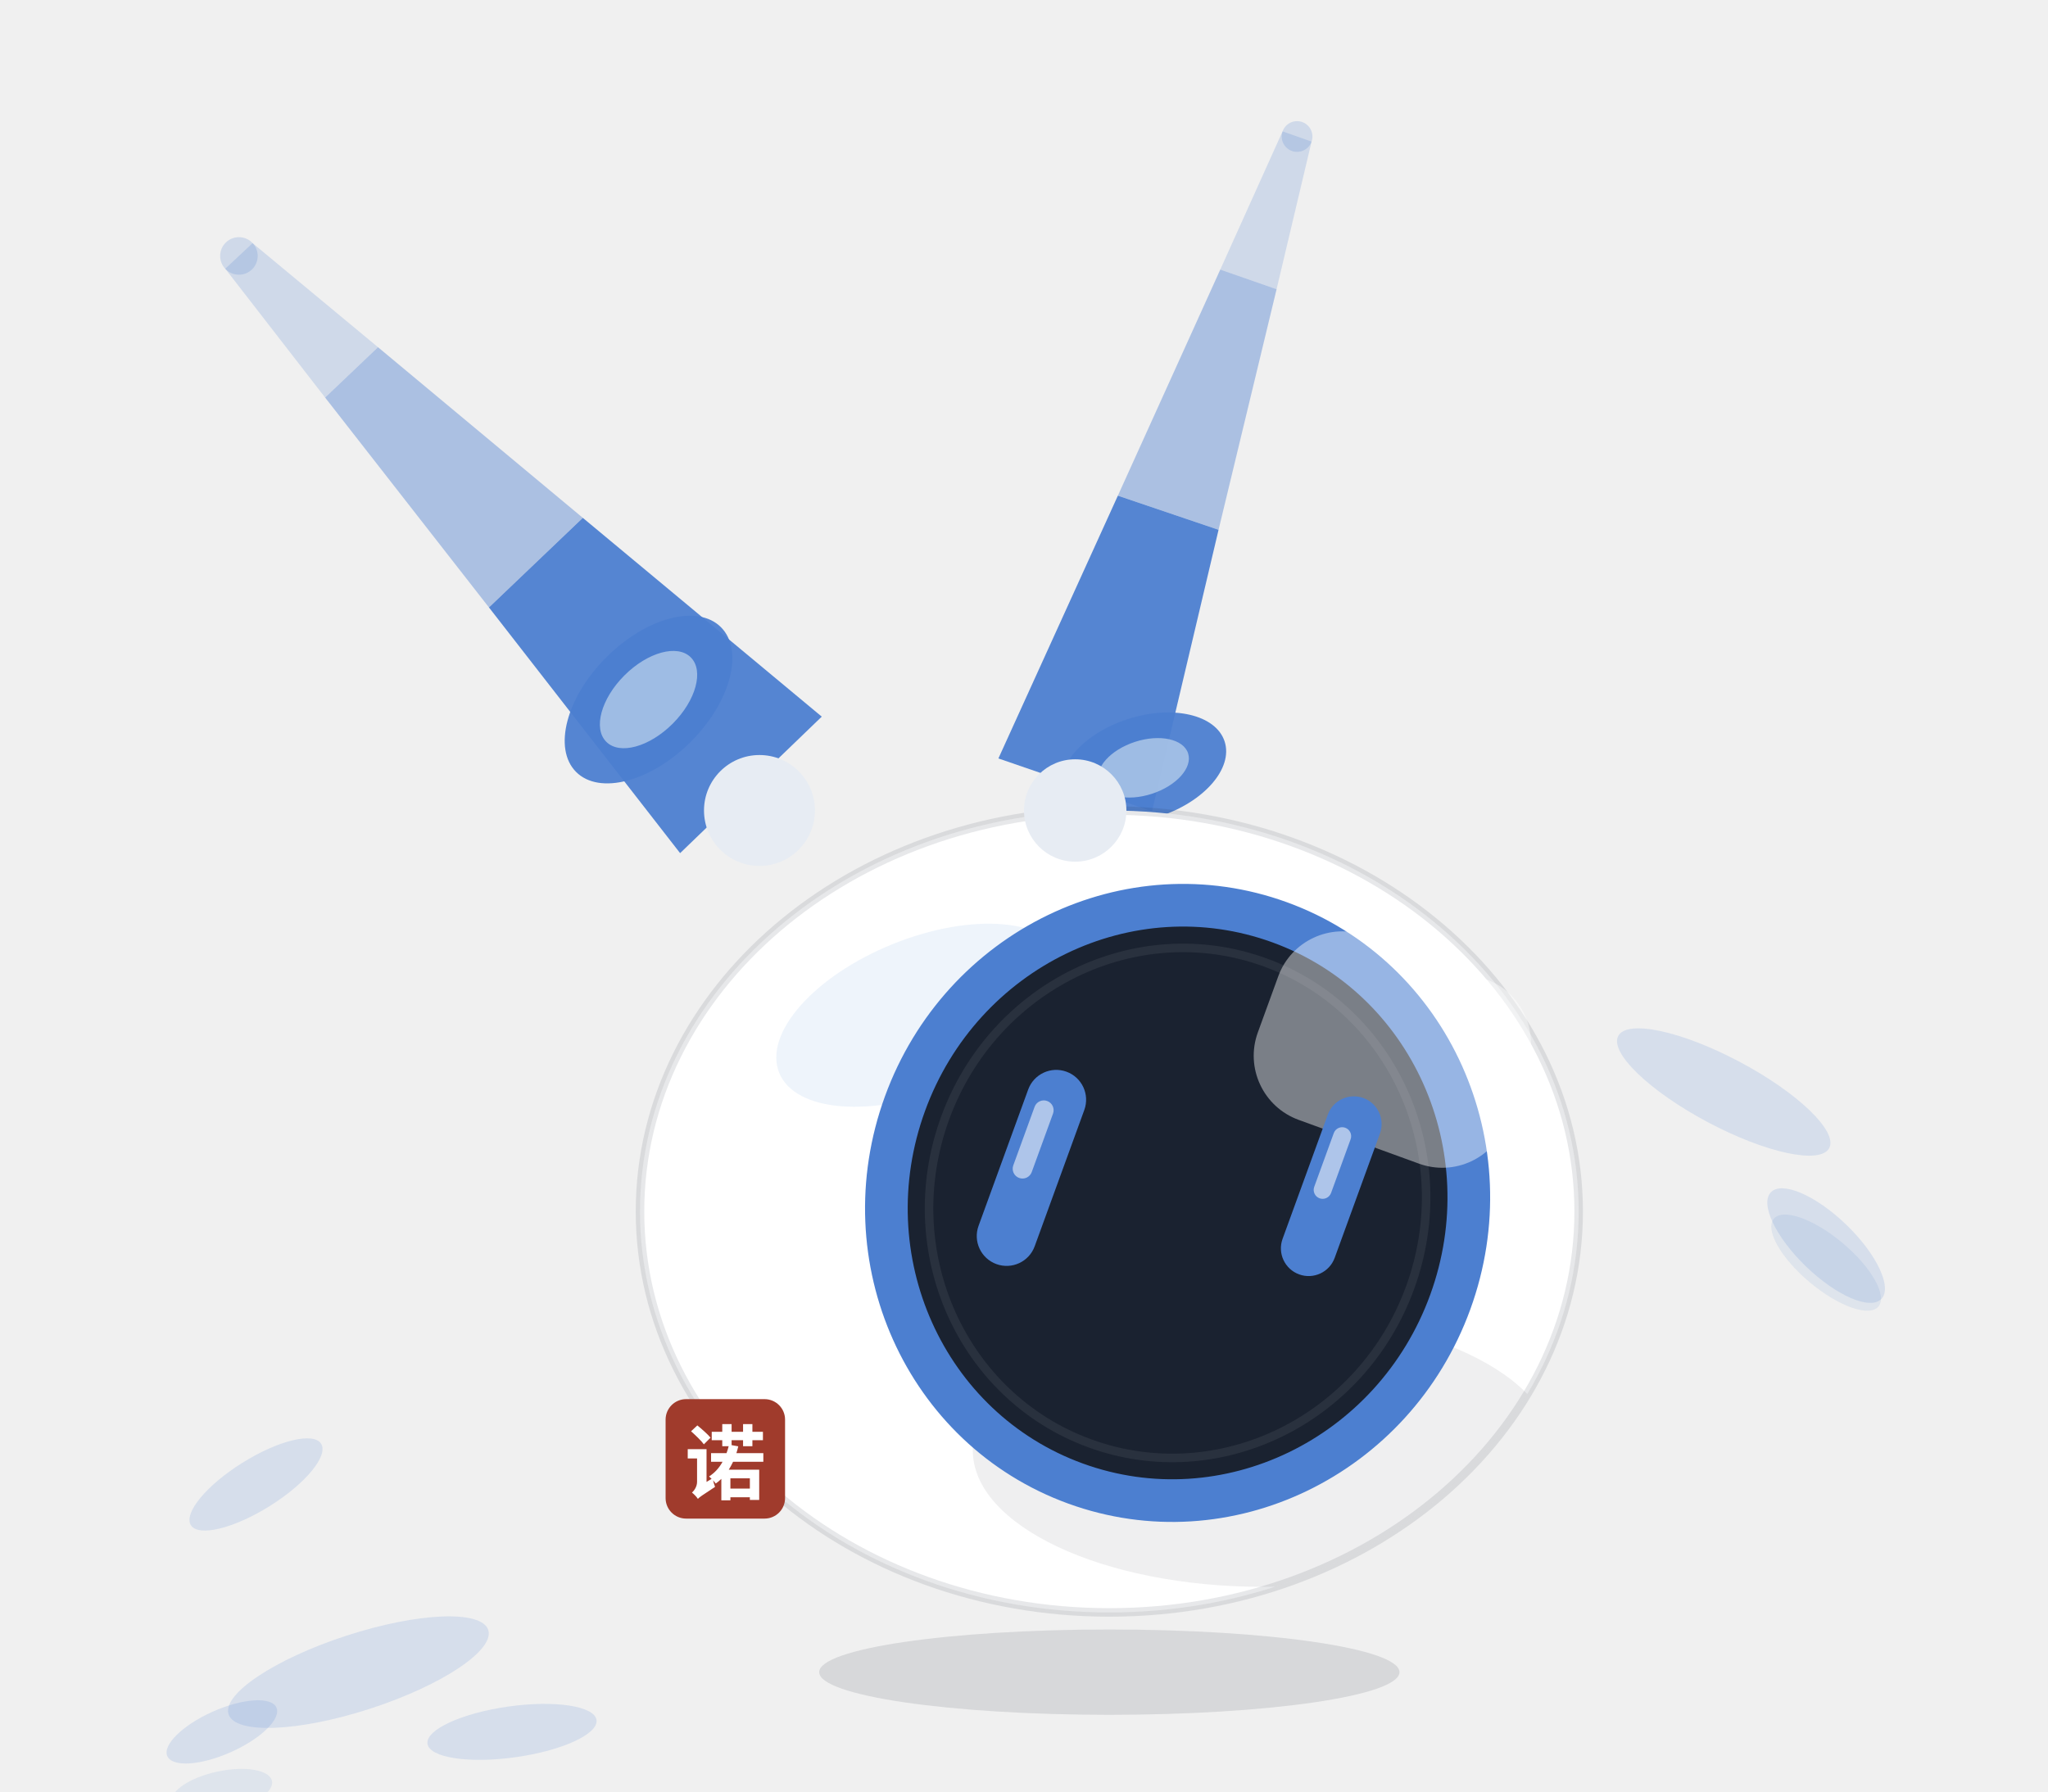
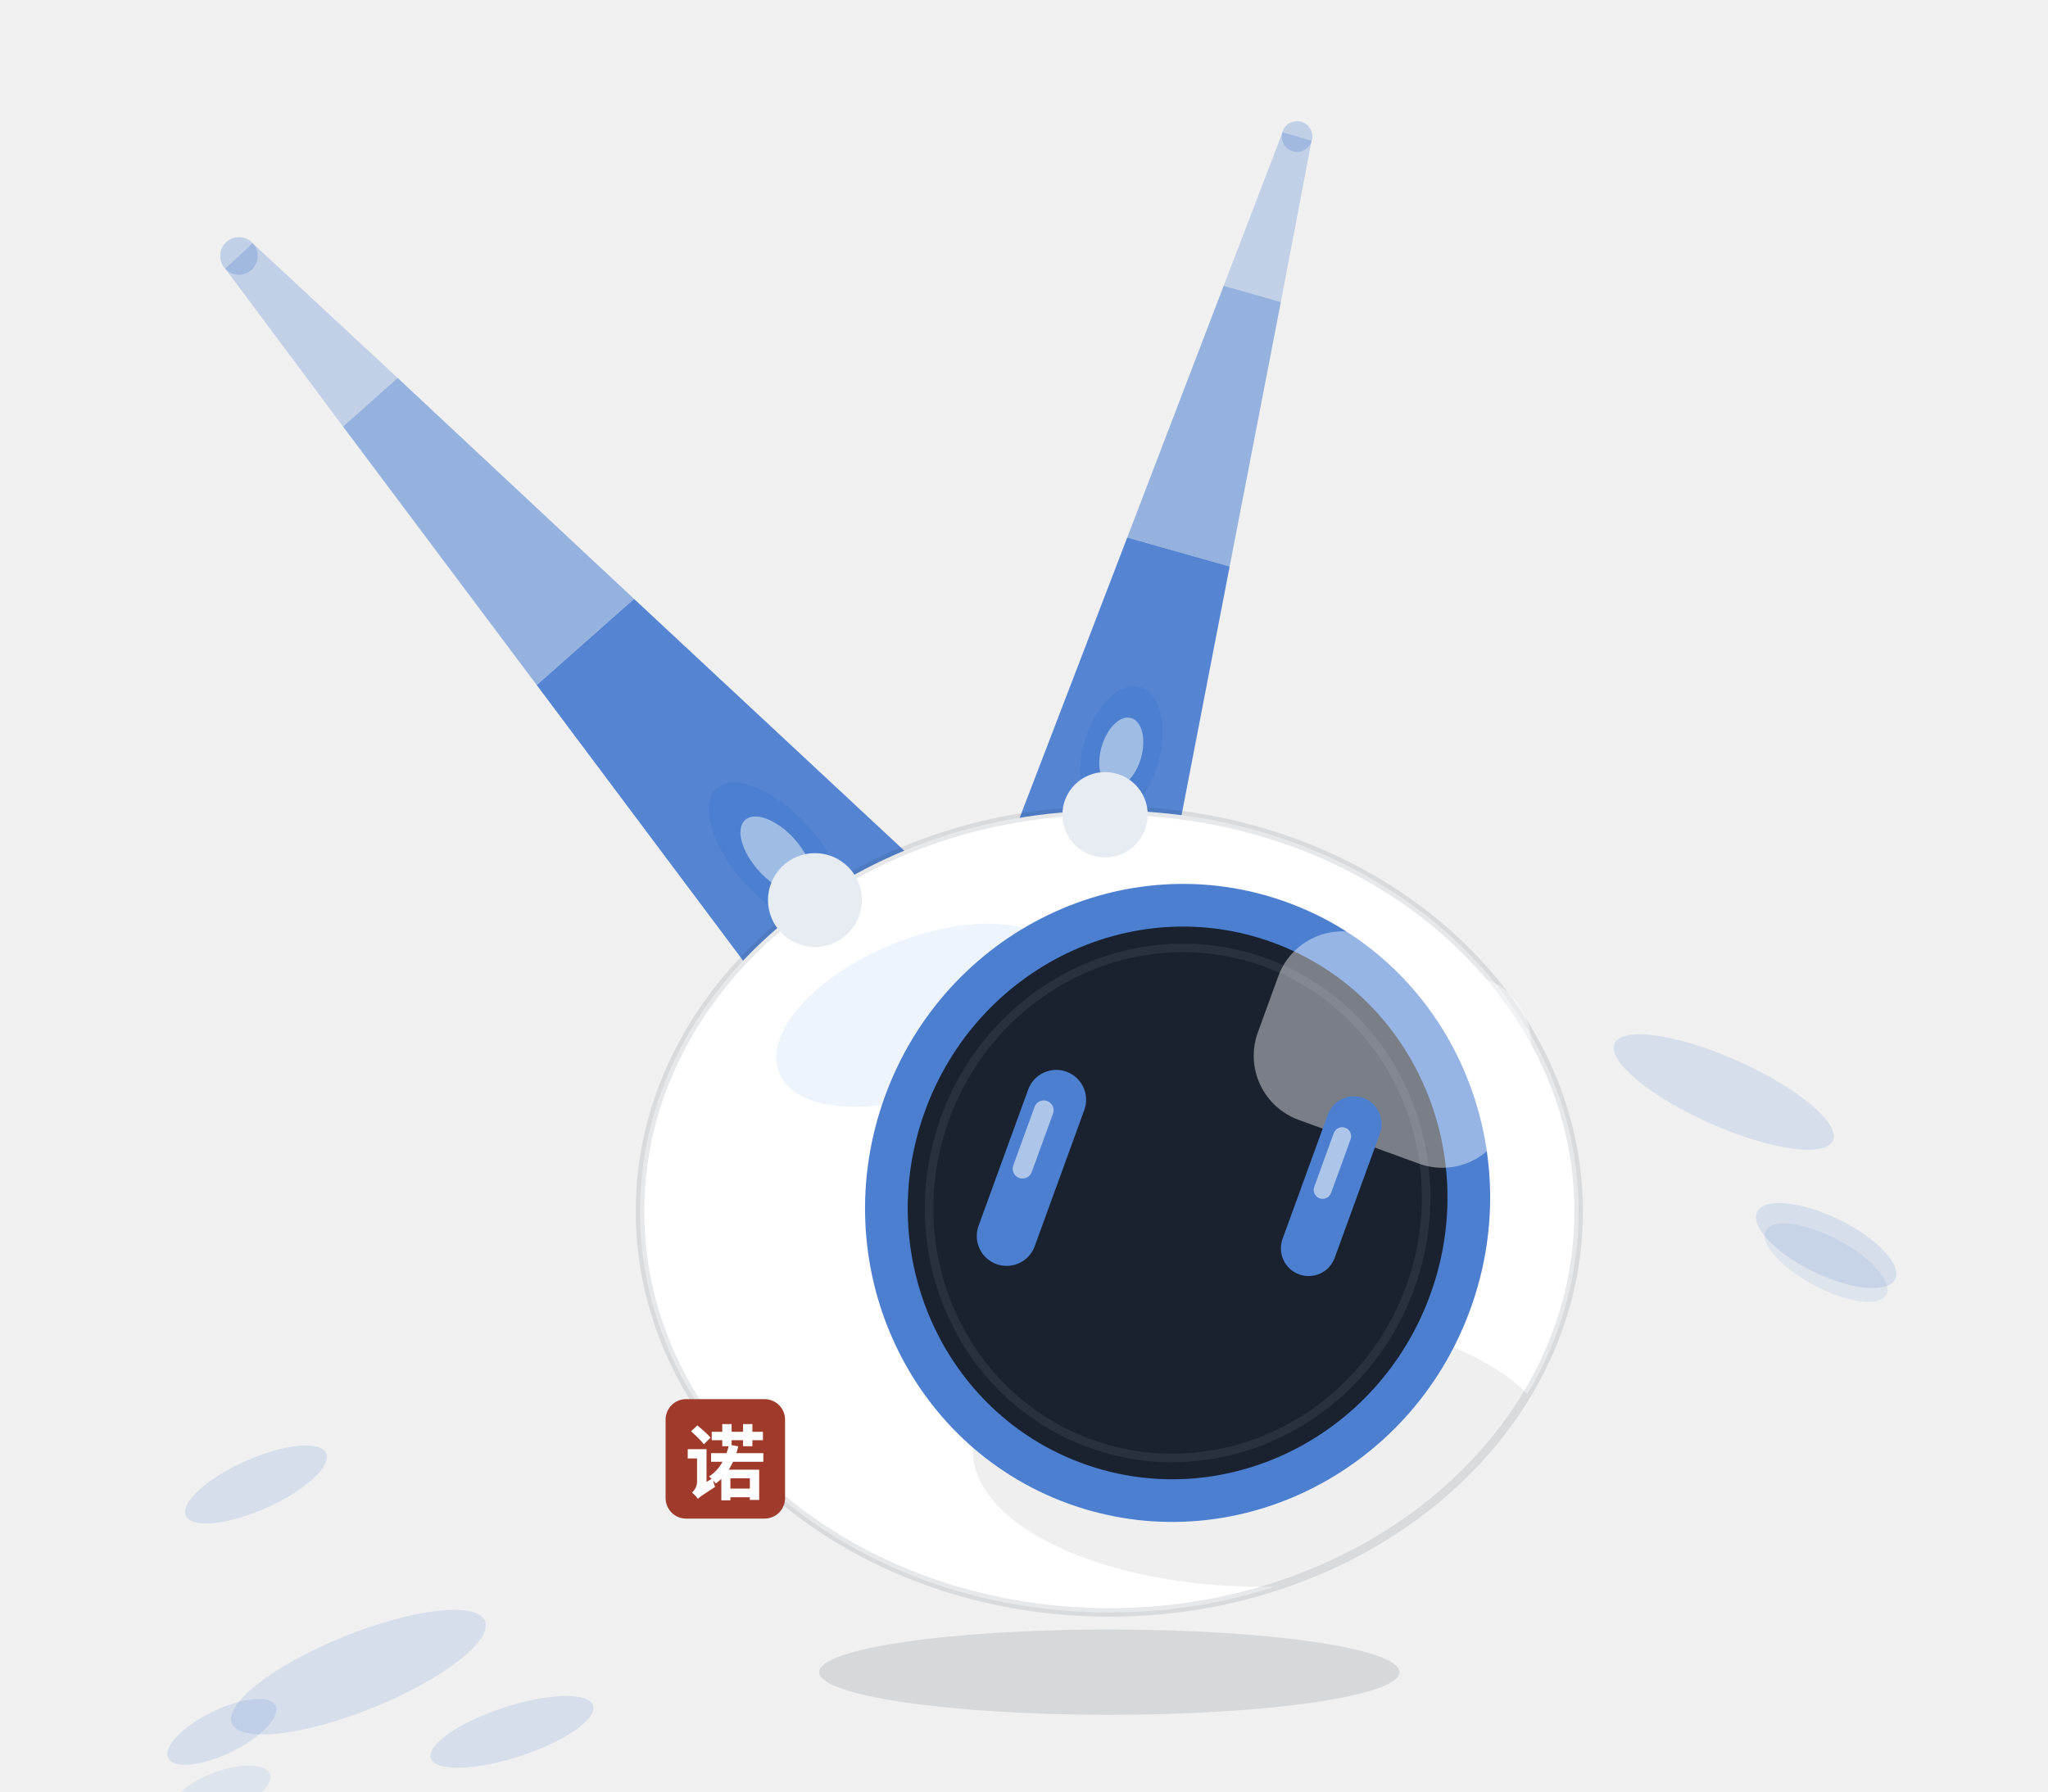
- <svg xmlns="http://www.w3.org/2000/svg" width="240" height="210" viewBox="0 0 240 210" role="img" aria-label="诺瓦 v4：球形悬浮机器管家（琥珀涂装）">
+ <svg xmlns="http://www.w3.org/2000/svg" width="240" height="210" viewBox="0 0 240 210" role="img" aria-label="诺瓦 v4：球形悬浮机器管家（墨蓝涂装）">
  <defs>
    <clipPath id="ballClip">
      <ellipse cx="130" cy="142" rx="55" ry="47" />
    </clipPath>
  </defs>
  <g fill="rgba(76,127,208,.16)">
-     <ellipse cx="42" cy="196" rx="16" ry="4.5" transform="rotate(-18 42 196)" />
-     <ellipse cx="60" cy="203" rx="10" ry="3" transform="rotate(-8 60 203)" />
-     <ellipse cx="30" cy="174" rx="9" ry="3" transform="rotate(-32 30 174)" />
-     <ellipse cx="202" cy="128" rx="14" ry="4" transform="rotate(28 202 128)" />
-     <ellipse cx="26" cy="203" rx="7" ry="2.6" transform="rotate(-24 26 203)" />
-     <ellipse cx="214" cy="146" rx="9" ry="3.4" transform="rotate(44 214 146)" />
+     <ellipse cx="42" cy="196" rx="16" ry="4.5" transform="rotate(-22 42 196)" />
+     <ellipse cx="60" cy="203" rx="10" ry="3" transform="rotate(-18 60 203)" />
+     <ellipse cx="30" cy="174" rx="9" ry="3" transform="rotate(-24 30 174)" />
+     <ellipse cx="202" cy="128" rx="14" ry="4" transform="rotate(24 202 128)" />
+     <ellipse cx="26" cy="203" rx="7" ry="2.6" transform="rotate(-26 26 203)" />
+     <ellipse cx="214" cy="146" rx="9" ry="3.4" transform="rotate(26 214 146)" />
  </g>
  <g fill="rgba(76,127,208,.11)">
-     <ellipse cx="214" cy="148" rx="8" ry="3" transform="rotate(40 214 148)" />
-     <ellipse cx="26" cy="210" rx="6" ry="2.4" transform="rotate(-12 26 210)" />
+     <ellipse cx="214" cy="148" rx="8" ry="3" transform="rotate(28 214 148)" />
+     <ellipse cx="26" cy="210" rx="6" ry="2.4" transform="rotate(-20 26 210)" />
  </g>
-   <path d="M96.3 84.0L68.3 60.7L57.3 71.2L79.7 100.0Z" fill="rgba(76,127,208,.94)" />
-   <path d="M68.3 60.7L44.3 40.7L38.1 46.6L57.3 71.2Z" fill="rgba(76,127,208,.42)" />
-   <path d="M44.3 40.7L29.6 28.5L26.4 31.5L38.1 46.6Z" fill="rgba(76,127,208,.20)" />
-   <circle cx="28" cy="30" r="2.2" fill="rgba(76,127,208,.20)" />
-   <path d="M135.0 95.1L142.8 62.1L131.0 58.1L117.0 88.9Z" fill="rgba(76,127,208,.94)" />
-   <path d="M142.8 62.1L149.6 33.9L143.0 31.6L131.0 58.1Z" fill="rgba(76,127,208,.42)" />
-   <path d="M149.6 33.9L153.7 16.6L150.3 15.4L143.0 31.6Z" fill="rgba(76,127,208,.20)" />
-   <circle cx="152" cy="16" r="1.8" fill="rgba(76,127,208,.20)" />
-   <ellipse cx="76" cy="82" rx="12" ry="7" transform="rotate(-45 76 82)" fill="rgba(76,127,208,.94)" />
-   <ellipse cx="76" cy="82" rx="7" ry="4" transform="rotate(-45 76 82)" fill="rgba(169,196,232,.88)" />
-   <ellipse cx="134" cy="90" rx="10" ry="6" transform="rotate(-18 134 90)" fill="rgba(76,127,208,.94)" />
-   <ellipse cx="134" cy="90" rx="5.5" ry="3.2" transform="rotate(-18 134 90)" fill="rgba(169,196,232,.88)" />
+   <path d="M106.6 100.3L74.3 70.2L62.9 80.3L89.4 115.7Z" fill="rgba(76,127,208,.94)" />
+   <path d="M74.3 70.2L46.6 44.3L40.2 50.0L62.9 80.3Z" fill="rgba(76,127,208,.55)" />
+   <path d="M46.6 44.3L29.6 28.5L26.4 31.5L40.2 50.0Z" fill="rgba(76,127,208,.28)" />
+   <circle cx="28" cy="30" r="2.2" fill="rgba(76,127,208,.28)" />
+   <path d="M137.1 102.6L144.1 66.4L132.1 63.0L118.9 97.4Z" fill="rgba(76,127,208,.94)" />
+   <path d="M144.1 66.4L150.1 35.4L143.4 33.5L132.1 63.0Z" fill="rgba(76,127,208,.55)" />
+   <path d="M150.1 35.4L153.7 16.5L150.3 15.5L143.4 33.5Z" fill="rgba(76,127,208,.28)" />
+   <circle cx="152" cy="16" r="1.8" fill="rgba(76,127,208,.28)" />
+   <ellipse cx="91" cy="100.2" rx="10.5" ry="5" transform="rotate(48 91 100.2)" fill="rgba(76,127,208,.94)" />
+   <ellipse cx="91" cy="100.2" rx="5.5" ry="2.8" transform="rotate(48 91 100.2)" fill="rgba(169,196,232,.88)" />
+   <ellipse cx="131.4" cy="88.2" rx="8" ry="4.5" transform="rotate(-74 131.4 88.2)" fill="rgba(76,127,208,.94)" />
+   <ellipse cx="131.4" cy="88.2" rx="4.2" ry="2.4" transform="rotate(-74 131.4 88.2)" fill="rgba(169,196,232,.88)" />
  <ellipse cx="130" cy="142" rx="55" ry="47" fill="#FFFFFF" stroke="rgba(18,26,40,.10)" stroke-width="1" />
  <ellipse cx="148" cy="170" rx="34" ry="16" fill="rgba(18,26,40,.07)" clip-path="url(#ballClip)" />
  <ellipse cx="108" cy="119" rx="18" ry="9" fill="rgba(224,234,248,.55)" transform="rotate(-22 108 119)" />
-   <circle cx="89" cy="95" r="6.5" fill="#E7ECF3" />
-   <circle cx="126" cy="95" r="6" fill="#E7ECF3" />
+   <circle cx="95.5" cy="105.5" r="5.5" fill="#E7ECF3" />
+   <circle cx="129.5" cy="95.5" r="5" fill="#E7ECF3" />
  <g transform="rotate(20 138 141)">
    <ellipse cx="138" cy="141" rx="34" ry="35" fill="#1A2230" />
    <ellipse cx="138" cy="141" rx="34" ry="35" fill="none" stroke="#4C7FD0" stroke-width="5" />
    <ellipse cx="138" cy="141" rx="29" ry="30" fill="none" stroke="rgba(255,255,255,.07)" stroke-width="1" />
    <rect x="140" y="104" width="31" height="23" rx="8" fill="rgba(255,255,255,.42)" />
    <rect x="117" y="131.0" width="7" height="24.0" rx="3.5" fill="#4C7FD0" />
    <rect x="151" y="122.0" width="6.5" height="22.0" rx="3.25" fill="#4C7FD0" />
    <rect x="118.4" y="135.0" width="2.3" height="9.6" rx="1.15" fill="rgba(255,255,255,.55)" />
    <rect x="152.4" y="126.0" width="2.1" height="8.8" rx="1.05" fill="rgba(255,255,255,.55)" />
  </g>
  <rect x="78" y="164" width="14" height="14" rx="2.4" fill="#A03B2C" />
  <text x="85" y="175" text-anchor="middle" font-family="'Songti SC','Noto Serif SC','SimSun',serif" font-size="9.5" font-weight="700" fill="#FFFFFF">诺</text>
  <ellipse cx="130" cy="196" rx="34" ry="5" fill="rgba(18,26,40,.11)" />
</svg>
